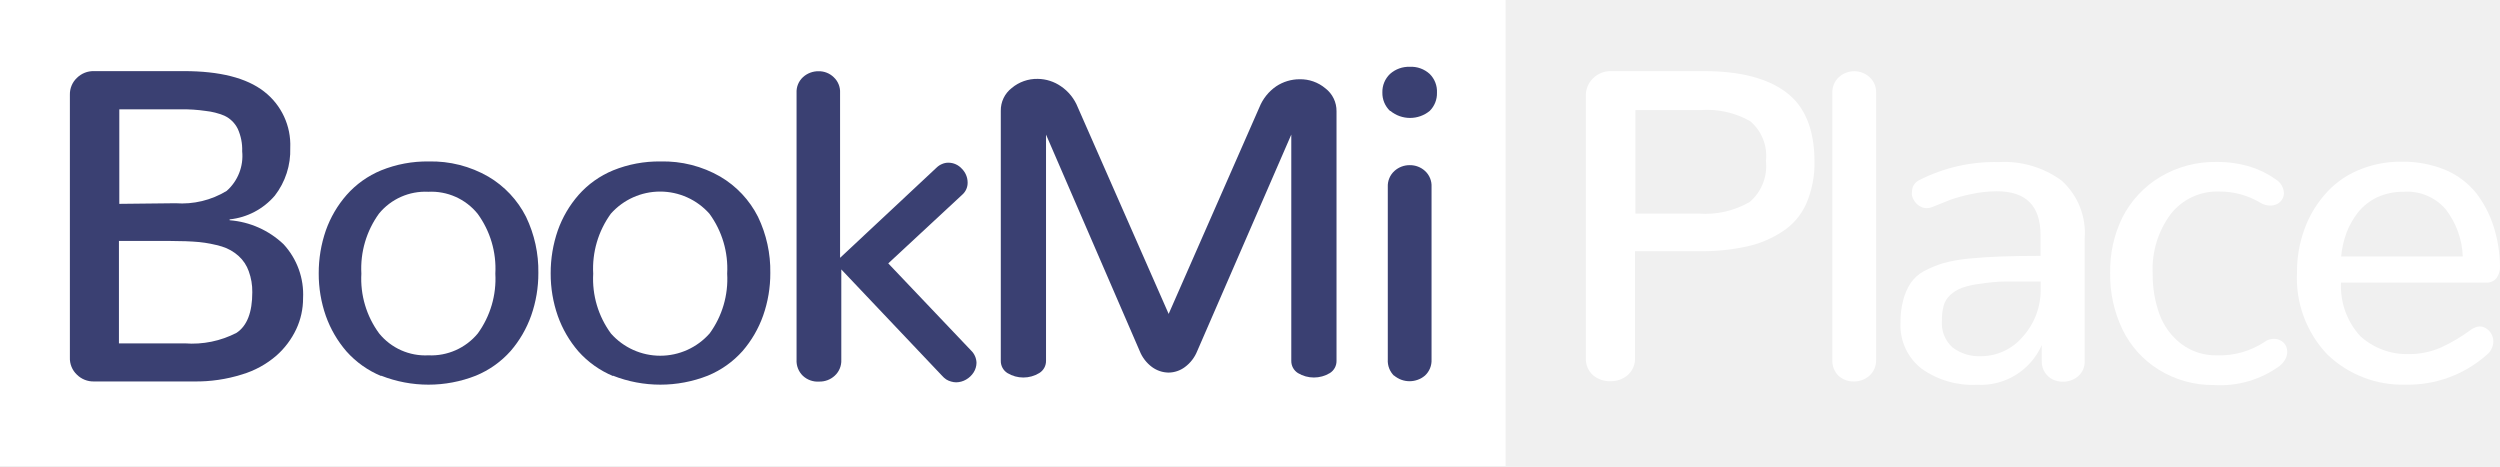
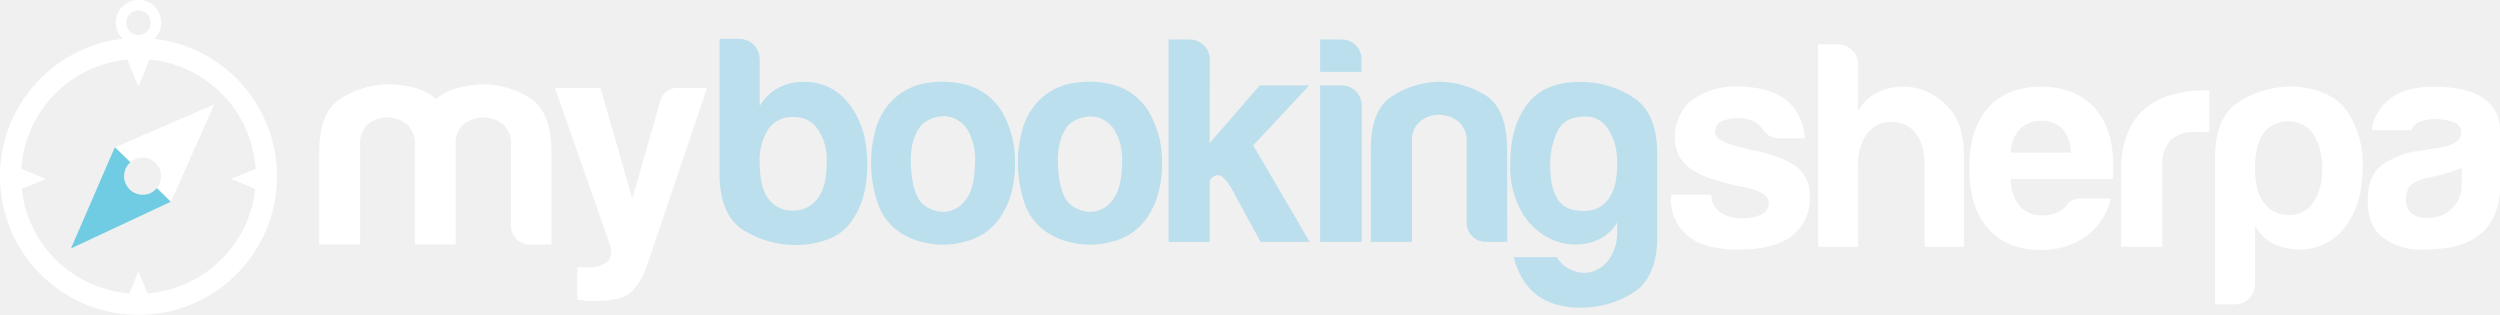
- <svg xmlns="http://www.w3.org/2000/svg" viewBox="0 0 202.84 37.81">
+ <svg xmlns="http://www.w3.org/2000/svg" viewBox="0 0 462.09 58.18">
  <defs>
-     <style>.cls-1{fill:#fff;}.cls-2{fill:#3a4072;}</style>
+     <style>.cls-1{fill:#fff;}.cls-2{fill:#6fcce2;}.cls-3{fill:#bcdfed;}</style>
  </defs>
  <g id="Layer_2" data-name="Layer 2">
    <g id="Layer_1-2" data-name="Layer 1">
-       <rect class="cls-1" width="122.16" height="37.81" />
-       <path class="cls-2" d="M6.24,30.4A1.82,1.82,0,0,1,5.67,29V7.68a1.82,1.82,0,0,1,.57-1.36,1.9,1.9,0,0,1,1.38-.55h7.3c2.92,0,5.08.55,6.5,1.65A5.48,5.48,0,0,1,23.55,12a6,6,0,0,1-1.25,3.87,5.58,5.58,0,0,1-3.67,1.93v.07A7.15,7.15,0,0,1,23,19.81a6,6,0,0,1,1.59,4.39,5.87,5.87,0,0,1-.55,2.5,6.64,6.64,0,0,1-1.61,2.15,7.57,7.57,0,0,1-2.79,1.53,12.38,12.38,0,0,1-3.89.57H7.62A1.9,1.9,0,0,1,6.24,30.4Zm8-13.91a7,7,0,0,0,4.15-1,3.78,3.78,0,0,0,1.26-3.21,4.08,4.08,0,0,0-.36-1.83,2.29,2.29,0,0,0-1.1-1.07A5.5,5.5,0,0,0,16.68,9a12.59,12.59,0,0,0-2-.13h-5v7.67ZM15,27.86A7.83,7.83,0,0,0,19.2,27c.85-.57,1.27-1.66,1.27-3.29A4.74,4.74,0,0,0,20.18,22a3,3,0,0,0-.81-1.22A3.6,3.6,0,0,0,18,20a10.17,10.17,0,0,0-1.84-.36q-1-.09-2.37-.09H9.65v8.31Z" />
-       <path class="cls-2" d="M30.93,30.51a7.71,7.71,0,0,1-2.82-2,9,9,0,0,1-1.67-2.87,10.3,10.3,0,0,1-.58-3.46,10.52,10.52,0,0,1,.58-3.49,8.86,8.86,0,0,1,1.68-2.87,7.61,7.61,0,0,1,2.81-2,9.89,9.89,0,0,1,3.85-.72,9.24,9.24,0,0,1,4.84,1.23,7.92,7.92,0,0,1,3.06,3.26,10.12,10.12,0,0,1,1,4.56,10.32,10.32,0,0,1-.58,3.45,9,9,0,0,1-1.67,2.88,7.71,7.71,0,0,1-2.82,2,10.49,10.49,0,0,1-7.69,0Zm7.84-3.46a7.55,7.55,0,0,0,1.42-4.85,7.53,7.53,0,0,0-1.44-4.86,4.83,4.83,0,0,0-4-1.78,4.86,4.86,0,0,0-4,1.77,7.59,7.59,0,0,0-1.43,4.87,7.48,7.48,0,0,0,1.44,4.85,4.83,4.83,0,0,0,4,1.78A4.9,4.9,0,0,0,38.77,27.05Z" />
-       <path class="cls-2" d="M49.74,30.51a7.75,7.75,0,0,1-2.81-2,9,9,0,0,1-1.67-2.87,10.3,10.3,0,0,1-.58-3.46,10.52,10.52,0,0,1,.58-3.49,8.86,8.86,0,0,1,1.68-2.87,7.61,7.61,0,0,1,2.81-2,9.88,9.88,0,0,1,3.84-.72,9.25,9.25,0,0,1,4.85,1.23,7.92,7.92,0,0,1,3.06,3.26,10.12,10.12,0,0,1,1,4.56,10.32,10.32,0,0,1-.58,3.45,9,9,0,0,1-1.67,2.88,7.71,7.71,0,0,1-2.82,2,10.52,10.52,0,0,1-7.7,0Zm7.84-3.46A7.49,7.49,0,0,0,59,22.2a7.53,7.53,0,0,0-1.44-4.86,5.35,5.35,0,0,0-8,0,7.59,7.59,0,0,0-1.43,4.87,7.48,7.48,0,0,0,1.44,4.85,5.34,5.34,0,0,0,8,0Z" />
-       <path class="cls-2" d="M65.14,30.49a1.69,1.69,0,0,1-.51-1.31V7.54a1.62,1.62,0,0,1,.52-1.28,1.84,1.84,0,0,1,1.27-.48,1.72,1.72,0,0,1,1.22.48,1.62,1.62,0,0,1,.52,1.28V20.92L76,13.59a1.38,1.38,0,0,1,.45-.29,1.27,1.27,0,0,1,.5-.1,1.47,1.47,0,0,1,1.09.49,1.59,1.59,0,0,1,.47,1.11,1.28,1.28,0,0,1-.44,1l-6,5.57,6.72,7.07a1.44,1.44,0,0,1,.44,1,1.49,1.49,0,0,1-.23.77,1.76,1.76,0,0,1-.62.59,1.63,1.63,0,0,1-.8.22,1.44,1.44,0,0,1-.4-.06,1.38,1.38,0,0,1-.4-.17,1.76,1.76,0,0,1-.36-.32l-8.16-8.61v7.33a1.65,1.65,0,0,1-.54,1.3,1.79,1.79,0,0,1-1.25.47A1.76,1.76,0,0,1,65.14,30.49Z" />
-       <path class="cls-2" d="M93.47,29.78a3,3,0,0,1-1-1.3L84.87,10.92V29.27a1.14,1.14,0,0,1-.55,1,2.49,2.49,0,0,1-2.58,0,1.15,1.15,0,0,1-.54-1V9a2.29,2.29,0,0,1,.89-1.86A3.18,3.18,0,0,1,84.2,6.4,3.37,3.37,0,0,1,86.08,7a3.71,3.71,0,0,1,1.37,1.71l7.37,16.76,7.36-16.76A3.77,3.77,0,0,1,103.55,7a3.43,3.43,0,0,1,1.89-.57,3.15,3.15,0,0,1,2.1.74,2.3,2.3,0,0,1,.9,1.86V29.27a1.15,1.15,0,0,1-.54,1,2.51,2.51,0,0,1-2.59,0,1.15,1.15,0,0,1-.54-1V10.92L97.14,28.48a3,3,0,0,1-1,1.3,2.24,2.24,0,0,1-1.33.45A2.32,2.32,0,0,1,93.47,29.78Z" />
-       <path class="cls-2" d="M112.78,9a2,2,0,0,1-.62-1.5A2,2,0,0,1,112.78,6a2.29,2.29,0,0,1,1.61-.58A2.22,2.22,0,0,1,116,6a2,2,0,0,1,.59,1.52A2,2,0,0,1,116,9a2.52,2.52,0,0,1-3.19,0Zm.33,21.49a1.7,1.7,0,0,1-.51-1.32v-14a1.65,1.65,0,0,1,.54-1.3,1.83,1.83,0,0,1,1.25-.47,1.8,1.8,0,0,1,1.23.47,1.64,1.64,0,0,1,.53,1.3v14a1.67,1.67,0,0,1-.53,1.3,1.94,1.94,0,0,1-2.51,0Z" />
-       <path class="cls-1" d="M129.27,30.46a1.76,1.76,0,0,1-.6-1.42V7.75a1.89,1.89,0,0,1,.59-1.4,2,2,0,0,1,1.43-.58h7.56q4.37,0,6.66,1.71t2.31,5.58a8.26,8.26,0,0,1-.66,3.45,5.23,5.23,0,0,1-1.93,2.27A8.64,8.64,0,0,1,141.72,20a16.85,16.85,0,0,1-3.82.38h-5.24V29a1.78,1.78,0,0,1-.58,1.42,2.08,2.08,0,0,1-1.4.51A2.11,2.11,0,0,1,129.27,30.46Zm8.54-13.13a7.21,7.21,0,0,0,4.15-.94,3.82,3.82,0,0,0,1.32-3.33A3.67,3.67,0,0,0,142,9.83a7.08,7.08,0,0,0-4-.9h-5.31v8.4Z" />
-       <path class="cls-1" d="M149.18,30.5a1.7,1.7,0,0,1-.51-1.32V7.54a1.63,1.63,0,0,1,.53-1.28,1.85,1.85,0,0,1,2.49,0,1.63,1.63,0,0,1,.53,1.28V29.18a1.65,1.65,0,0,1-.54,1.3,1.87,1.87,0,0,1-1.27.47A1.79,1.79,0,0,1,149.18,30.5Z" />
-       <path class="cls-1" d="M155.92,29.92a4.44,4.44,0,0,1-1.72-3.75,6.67,6.67,0,0,1,.22-1.82A4.65,4.65,0,0,1,155,23a3.09,3.09,0,0,1,1.1-1,8.75,8.75,0,0,1,1.54-.64,12.27,12.27,0,0,1,2.11-.38c.86-.08,1.73-.14,2.6-.17s1.94-.05,3.21-.05V19.07q0-3.56-3.55-3.55a9.94,9.94,0,0,0-2.13.24,12.86,12.86,0,0,0-1.64.45l-1.47.59a1.12,1.12,0,0,1-.44.09,1.14,1.14,0,0,1-.33-.05,1.4,1.4,0,0,1-.3-.15,1.38,1.38,0,0,1-.26-.23,1.73,1.73,0,0,1-.19-.28,1.66,1.66,0,0,1-.12-.31,1.12,1.12,0,0,1,0-.31,1.09,1.09,0,0,1,.14-.54,1.15,1.15,0,0,1,.44-.4,13.47,13.47,0,0,1,6.47-1.47,7.85,7.85,0,0,1,5.1,1.51,5.72,5.72,0,0,1,1.86,4.71v9.91a1.53,1.53,0,0,1-.52,1.24,1.87,1.87,0,0,1-1.23.45,1.92,1.92,0,0,1-.84-.18,1.68,1.68,0,0,1-.63-.56,1.62,1.62,0,0,1-.26-.91V28a5.41,5.41,0,0,1-5.25,3.22A7.15,7.15,0,0,1,155.92,29.92Zm8.19-2.59a5.65,5.65,0,0,0,1.46-4v-.49c-1.12,0-2.06,0-2.81,0s-1.44.09-2.08.18a6.7,6.7,0,0,0-1.51.34,2.91,2.91,0,0,0-.94.58,1.79,1.79,0,0,0-.53.87,4.21,4.21,0,0,0-.14,1.2,2.63,2.63,0,0,0,.86,2.18,3.55,3.55,0,0,0,2.32.71A4.44,4.44,0,0,0,164.11,27.33Z" />
-       <path class="cls-1" d="M175.16,30a7.83,7.83,0,0,1-2.95-3.27,10.18,10.18,0,0,1-1-4.56,9.79,9.79,0,0,1,1-4.54,8.14,8.14,0,0,1,3.05-3.27,8.64,8.64,0,0,1,4.58-1.22,9.05,9.05,0,0,1,2.8.41,7.24,7.24,0,0,1,2,1,1.38,1.38,0,0,1,.67,1.11,1,1,0,0,1-.15.52,1,1,0,0,1-.4.37,1.2,1.2,0,0,1-.57.13,1.53,1.53,0,0,1-.76-.21,6.4,6.4,0,0,0-3.39-.93,4.78,4.78,0,0,0-3.91,1.82,7.47,7.47,0,0,0-1.47,4.84,9.36,9.36,0,0,0,.56,3.32,5.34,5.34,0,0,0,1.77,2.39,4.61,4.61,0,0,0,2.87.92,6.58,6.58,0,0,0,3.85-1.07,1.19,1.19,0,0,1,.4-.21,1.37,1.37,0,0,1,.39-.06,1.18,1.18,0,0,1,.43.08,1.11,1.11,0,0,1,.34.22,1,1,0,0,1,.23.34,1.25,1.25,0,0,1,.08.42,1.32,1.32,0,0,1-.15.58,1.85,1.85,0,0,1-.47.56,8.19,8.19,0,0,1-5.36,1.55A8.3,8.3,0,0,1,175.16,30Z" />
-       <path class="cls-1" d="M188.82,28.75a9,9,0,0,1-2.45-6.67,10,10,0,0,1,.57-3.39,8.78,8.78,0,0,1,1.63-2.84,7.28,7.28,0,0,1,2.68-2,8.66,8.66,0,0,1,3.61-.73,8.93,8.93,0,0,1,3.58.68,6.41,6.41,0,0,1,2.48,1.88,8.83,8.83,0,0,1,1.4,2.69,11.1,11.1,0,0,1,.52,3.24,1.53,1.53,0,0,1-.28.95,1,1,0,0,1-.84.37H189.94a6,6,0,0,0,1.56,4.34,5.62,5.62,0,0,0,3.92,1.46,6.36,6.36,0,0,0,2.64-.54,13.47,13.47,0,0,0,2.44-1.45,1.46,1.46,0,0,1,.35-.18.93.93,0,0,1,.89.1,1.19,1.19,0,0,1,.41.45,1.27,1.27,0,0,1,.15.6,1.34,1.34,0,0,1-.14.58,1.31,1.31,0,0,1-.41.51,9.62,9.62,0,0,1-6.57,2.41A8.79,8.79,0,0,1,188.82,28.75Zm11-7.94A6.65,6.65,0,0,0,198.45,17,4.12,4.12,0,0,0,195,15.56a5,5,0,0,0-2.11.44,4.4,4.4,0,0,0-1.56,1.22,6.33,6.33,0,0,0-.95,1.68,7.58,7.58,0,0,0-.43,1.91Z" />
+       <g id="_Group_" data-name="&lt;Group&gt;">
+         <path id="_Path_" data-name="&lt;Path&gt;" class="cls-1" d="M21.23,27.25,24.1,30a3.36,3.36,0,0,1,2.26-.87,3.42,3.42,0,0,1,3.42,3.41A3.38,3.38,0,0,1,29,34.77l2.6,2.52,8-18Z" />
+         <path id="_Path_2" data-name="&lt;Path&gt;" class="cls-2" d="M26.36,36a3.42,3.42,0,0,1-3.42-3.42A3.37,3.37,0,0,1,24.1,30l-2.87-2.79L13.12,45.92l18.44-8.63L29,34.77A3.36,3.36,0,0,1,26.36,36Z" />
+       </g>
+       <path id="_Compound_Path_" data-name="&lt;Compound Path&gt;" class="cls-1" d="M28.54,7.17a4.2,4.2,0,1,0-5.89,0,25.6,25.6,0,1,0,5.89,0ZM25.59,1.91a2.28,2.28,0,1,1-2.28,2.28A2.28,2.28,0,0,1,25.59,1.91Zm1.68,52.32-1.68-4.06-1.67,4.06A21.75,21.75,0,0,1,4,34.92l4.48-1.85L3.93,31.18A21.75,21.75,0,0,1,23.53,11l2.06,5,2.07-5a21.75,21.75,0,0,1,19.6,20.21L42.7,33.07l4.48,1.85A21.75,21.75,0,0,1,27.27,54.23Z" />
+       <path class="cls-1" d="M84.18,45.19h-7.5V26.71A4.49,4.49,0,0,0,75.1,22.9a5.69,5.69,0,0,0-3.53-1.2,5.45,5.45,0,0,0-3.48,1.2,4.54,4.54,0,0,0-1.52,3.81V45.19H59v-17q0-7.39,3.86-9.9a16.83,16.83,0,0,1,8.53-2.71,22.23,22.23,0,0,1,4.9.54,10.29,10.29,0,0,1,4.34,2.17,9.7,9.7,0,0,1,3.86-2,22,22,0,0,1,4.63-.7,16.33,16.33,0,0,1,8.8,2.5q4,2.5,4,10.11v17H98.1a3.57,3.57,0,0,1-2.66-1,3.62,3.62,0,0,1-1-2.67V26.71a4.48,4.48,0,0,0-1.57-3.81,5.81,5.81,0,0,0-7.07,0,4.49,4.49,0,0,0-1.58,3.81V45.19Z" />
+       <path class="cls-1" d="M106.71,55.41v-6h2.07a5.19,5.19,0,0,0,3.42-1c.84-.69,1-1.8.49-3.32L102.58,16.27H111l5.87,20.44,5.11-17.83a3.22,3.22,0,0,1,3.48-2.61h5.22L119.54,49.21a11.1,11.1,0,0,1-3.26,5.11q-1.95,1.3-6.41,1.31h-1.53a3.86,3.86,0,0,0-.81-.16A7,7,0,0,0,106.71,55.41Z" />
+       <path class="cls-3" d="M140.42,10.89v8.7a9,9,0,0,1,3.48-3.37,9.63,9.63,0,0,1,4.78-1.09,10.09,10.09,0,0,1,8.37,4.24q3.27,4.24,3.27,11t-3.27,11a9,9,0,0,1-4.4,3,17.2,17.2,0,0,1-5.49.93,18.27,18.27,0,0,1-9.68-2.72Q133,39.82,133,32.09V7.19h3.7a3.72,3.72,0,0,1,3.7,3.7ZM152.81,30a10,10,0,0,0-1.63-6.09,5.2,5.2,0,0,0-4.46-2.29,5.49,5.49,0,0,0-4.67,2.18,10.46,10.46,0,0,0-1.63,6.2c0,3,.5,5.25,1.52,6.63a5.3,5.3,0,0,0,4.57,2.28,5.4,5.4,0,0,0,4.67-2.28Q152.82,34.38,152.81,30Z" />
+       <path class="cls-3" d="M165.21,42.1A10.79,10.79,0,0,1,162,36.82a24,24,0,0,1-1-6.9,21.92,21.92,0,0,1,.81-5.87,12.24,12.24,0,0,1,2.56-4.9,11.3,11.3,0,0,1,7.28-3.86,16.88,16.88,0,0,1,8,.71,11.13,11.13,0,0,1,6.09,5.65A18.12,18.12,0,0,1,187.61,30a21,21,0,0,1-.76,6,15.28,15.28,0,0,1-2,4.24,10.88,10.88,0,0,1-6.63,4.46,14.87,14.87,0,0,1-7.23.16A12.76,12.76,0,0,1,165.21,42.1ZM170.43,23q-2.28,2.5-2.07,7.45c.15,3.3.76,5.6,1.85,6.9a4.89,4.89,0,0,0,2.28,1.47,5.24,5.24,0,0,0,3.32.11,5.57,5.57,0,0,0,3-2.45q1.3-1.95,1.41-6.3A11.13,11.13,0,0,0,179,24.26a5.68,5.68,0,0,0-2.88-2.5,5.27,5.27,0,0,0-3.26-.05A5.49,5.49,0,0,0,170.43,23Z" />
+       <path class="cls-3" d="M192.39,42.1a10.79,10.79,0,0,1-3.26-5.28,24.33,24.33,0,0,1-1-6.9,21.54,21.54,0,0,1,.82-5.87,12.11,12.11,0,0,1,2.55-4.9,11.32,11.32,0,0,1,7.29-3.86,16.84,16.84,0,0,1,8,.71,11.06,11.06,0,0,1,6.09,5.65A18.12,18.12,0,0,1,214.79,30a21,21,0,0,1-.76,6,15.28,15.28,0,0,1-2,4.24,10.88,10.88,0,0,1-6.63,4.46,14.87,14.87,0,0,1-7.23.16A12.76,12.76,0,0,1,192.39,42.1ZM197.61,23q-2.28,2.5-2.07,7.45t1.85,6.9a4.93,4.93,0,0,0,2.29,1.47,5.21,5.21,0,0,0,3.31.11,5.54,5.54,0,0,0,3-2.45q1.31-1.95,1.42-6.3a11.13,11.13,0,0,0-1.25-5.88,5.74,5.74,0,0,0-2.89-2.5,5.26,5.26,0,0,0-3.26-.05A5.61,5.61,0,0,0,197.61,23Z" />
+       <path class="cls-3" d="M223.6,15.78V26.44l9.24-10.66H242L231.64,26.87l10.44,17.84H233l-5.33-9.79Q226,32,224.79,32.42c-.8.29-1.19.72-1.19,1.3v11H216V7.3h3.91a3.6,3.6,0,0,1,2.61,1.09,3.45,3.45,0,0,1,1.09,2.5Z" />
+       <path class="cls-3" d="M244,7.3H248a3.57,3.57,0,0,1,2.61,1.09A3.53,3.53,0,0,1,251.65,11v2.28H244Zm0,8.48H248a3.72,3.72,0,0,1,3.7,3.7V44.71H244Z" />
+       <path class="cls-3" d="M278.59,44.71h-3.8a3.55,3.55,0,0,1-3.7-3.7V26.22a4.45,4.45,0,0,0-1.58-3.8,5.67,5.67,0,0,0-3.53-1.2,5.45,5.45,0,0,0-3.48,1.2,4.51,4.51,0,0,0-1.52,3.8V44.71h-7.61v-17q0-7.39,3.86-9.89a16.84,16.84,0,0,1,8.53-2.72,16.43,16.43,0,0,1,8.81,2.5q4,2.51,4,10.11Z" />
+       <path class="cls-3" d="M298.93,43V41.12a8.31,8.31,0,0,1-5.28,3.8,10.8,10.8,0,0,1-6.58-.54,12.22,12.22,0,0,1-5.6-4.84,16.64,16.64,0,0,1-2.33-9.3q0-6.73,3.1-10.92t9.94-4.19A17.69,17.69,0,0,1,301.86,18q4.45,2.82,4.46,10.44V43.73q0,7.6-4.46,10.38a18,18,0,0,1-9.68,2.77q-10,0-12.39-9.35h7.94a5.57,5.57,0,0,0,2.66,2.34,5.71,5.71,0,0,0,3.59.44,6,6,0,0,0,3.26-2.13A8.84,8.84,0,0,0,298.93,43Zm-12.4-12.51q0,7.5,4.35,8.32t6.41-2A8,8,0,0,0,298.71,33a15.63,15.63,0,0,0,.05-5.06A10.08,10.08,0,0,0,297,23.5a4.78,4.78,0,0,0-4.13-1.95c-2.47,0-4.13.9-5,2.71A14.18,14.18,0,0,0,286.53,30.46Z" />
+       <path class="cls-1" d="M308.91,36h7.4a4,4,0,0,0,1.63,3.27,7.78,7.78,0,0,0,4.35,1.08,7,7,0,0,0,3.37-.76,2.29,2.29,0,0,0,1.3-2.06q0-2-4.56-2.94a20.69,20.69,0,0,1-2.94-.65c-3.84-.94-6.41-2.07-7.72-3.37a6.69,6.69,0,0,1-2.17-5.22,8.67,8.67,0,0,1,3.15-6.85A13.52,13.52,0,0,1,321.2,16q5.66,0,9,2.5a9.59,9.59,0,0,1,3.37,7.07h-4.68a3.45,3.45,0,0,1-3.15-1.85l-.87-.87a5.89,5.89,0,0,0-3.59-1,6.5,6.5,0,0,0-3.26.65,2.21,2.21,0,0,0-1,2q0,1.74,5.65,2.93a10.73,10.73,0,0,0,1.14.33,4.52,4.52,0,0,0,.93.11q5.55,1.41,7.72,3.26a6.89,6.89,0,0,1,2.06,5.22,8.68,8.68,0,0,1-3.48,7.39q-3.25,2.4-9.78,2.4c-4.13,0-7.21-.84-9.24-2.5a8.74,8.74,0,0,1-3.16-7.29Z" />
+       <path class="cls-1" d="M354.21,24.84a5.19,5.19,0,0,0-4.46-2.29,5.51,5.51,0,0,0-4.68,2.18,9.81,9.81,0,0,0-1.63,6V45.6h-7.39V8.2h3.7a3.7,3.7,0,0,1,3.69,3.7v8.59A8.65,8.65,0,0,1,349,16.35a11,11,0,0,1,6.85.44A12.27,12.27,0,0,1,361,20.92Q363,23.75,363,28.75V45.6h-7.28v-15a15.38,15.38,0,0,0-.27-3A7.46,7.46,0,0,0,354.21,24.84Z" />
+       <path class="cls-1" d="M384.71,36.69h5.44a11.9,11.9,0,0,1-4.57,7,13.89,13.89,0,0,1-8.48,2.5q-6.19,0-9.68-4T364,30.92q0-6.95,3.37-10.87T377,16q6.52,0,10.12,3.91t3.47,11.2v1.2a2,2,0,0,1-.1.76H371.67a7.45,7.45,0,0,0,1.63,5,5.13,5.13,0,0,0,4.24,1.74,6.12,6.12,0,0,0,3.15-.76,1.49,1.49,0,0,0,.6-.38l.6-.6a2.29,2.29,0,0,1,.81-.87A3.25,3.25,0,0,1,384.71,36.69Zm-13-8.48h11.09a7.06,7.06,0,0,0-1.53-4.35,5.19,5.19,0,0,0-4-1.53,5.27,5.27,0,0,0-3.91,1.53A6.19,6.19,0,0,0,371.67,28.21Z" />
+       <path class="cls-1" d="M392.06,45.6v-14a17.85,17.85,0,0,1,1.25-7.13,11.75,11.75,0,0,1,3.42-4.62,13.63,13.63,0,0,1,4.84-2.39,21.36,21.36,0,0,1,5.71-.76h1.09V24.4h-2.5a6.39,6.39,0,0,0-4.68,1.52,6.57,6.57,0,0,0-1.52,4.79V45.6Z" />
+       <path class="cls-1" d="M416.8,52.56a3.72,3.72,0,0,1-3.69,3.7h-3.7V29.18q0-7.6,4.46-10.38A17.94,17.94,0,0,1,423.54,16a15.58,15.58,0,0,1,5.49,1,10.32,10.32,0,0,1,4.41,3,17.35,17.35,0,0,1,3.26,10.87q0,6.86-3.26,11.1a10.22,10.22,0,0,1-8.37,4.13,11.1,11.1,0,0,1-4.79-1,8.23,8.23,0,0,1-3.48-3.37Zm12.4-21.31a11.15,11.15,0,0,0-1.63-6.52,5.39,5.39,0,0,0-4.68-2.29,5.28,5.28,0,0,0-4.57,2.29c-1,1.37-1.52,3.55-1.52,6.52,0,2.76.55,4.82,1.63,6.2a5.41,5.41,0,0,0,4.68,2.28,5.2,5.2,0,0,0,4.46-2.28A10.53,10.53,0,0,0,429.2,31.25Z" />
+       <path class="cls-1" d="M456.77,44.41a13.38,13.38,0,0,1-4.84,1.46,41.27,41.27,0,0,1-4.51.28A11.4,11.4,0,0,1,440.57,44q-2.94-2.13-2.94-7c0-3,.89-5.22,2.66-6.52a15.24,15.24,0,0,1,6.8-2.61,6.18,6.18,0,0,0,1.3-.16c.51-.11,1.09-.2,1.74-.28q4.78-.64,4.79-2.82a2.05,2.05,0,0,0-1.69-2.12,11,11,0,0,0-3.1-.49,7.86,7.86,0,0,0-2.71.43,3,3,0,0,0-1.74,1.63h-7.29a8.38,8.38,0,0,1,3.05-5.54q2.93-2.51,8.37-2.5,6.09,0,9.13,2.06a7,7,0,0,1,3.15,6.09v9.9a12.47,12.47,0,0,1-1.57,6.79A9.7,9.7,0,0,1,456.77,44.41ZM455,31a20.76,20.76,0,0,1-4.24,1.42l-2.5.54a6.37,6.37,0,0,0-2.83,1.41,4.43,4.43,0,0,0-.76,2.4,3.52,3.52,0,0,0,1,2.61,4.1,4.1,0,0,0,2.82.86A6,6,0,0,0,455,33.75Z" />
    </g>
  </g>
</svg>
